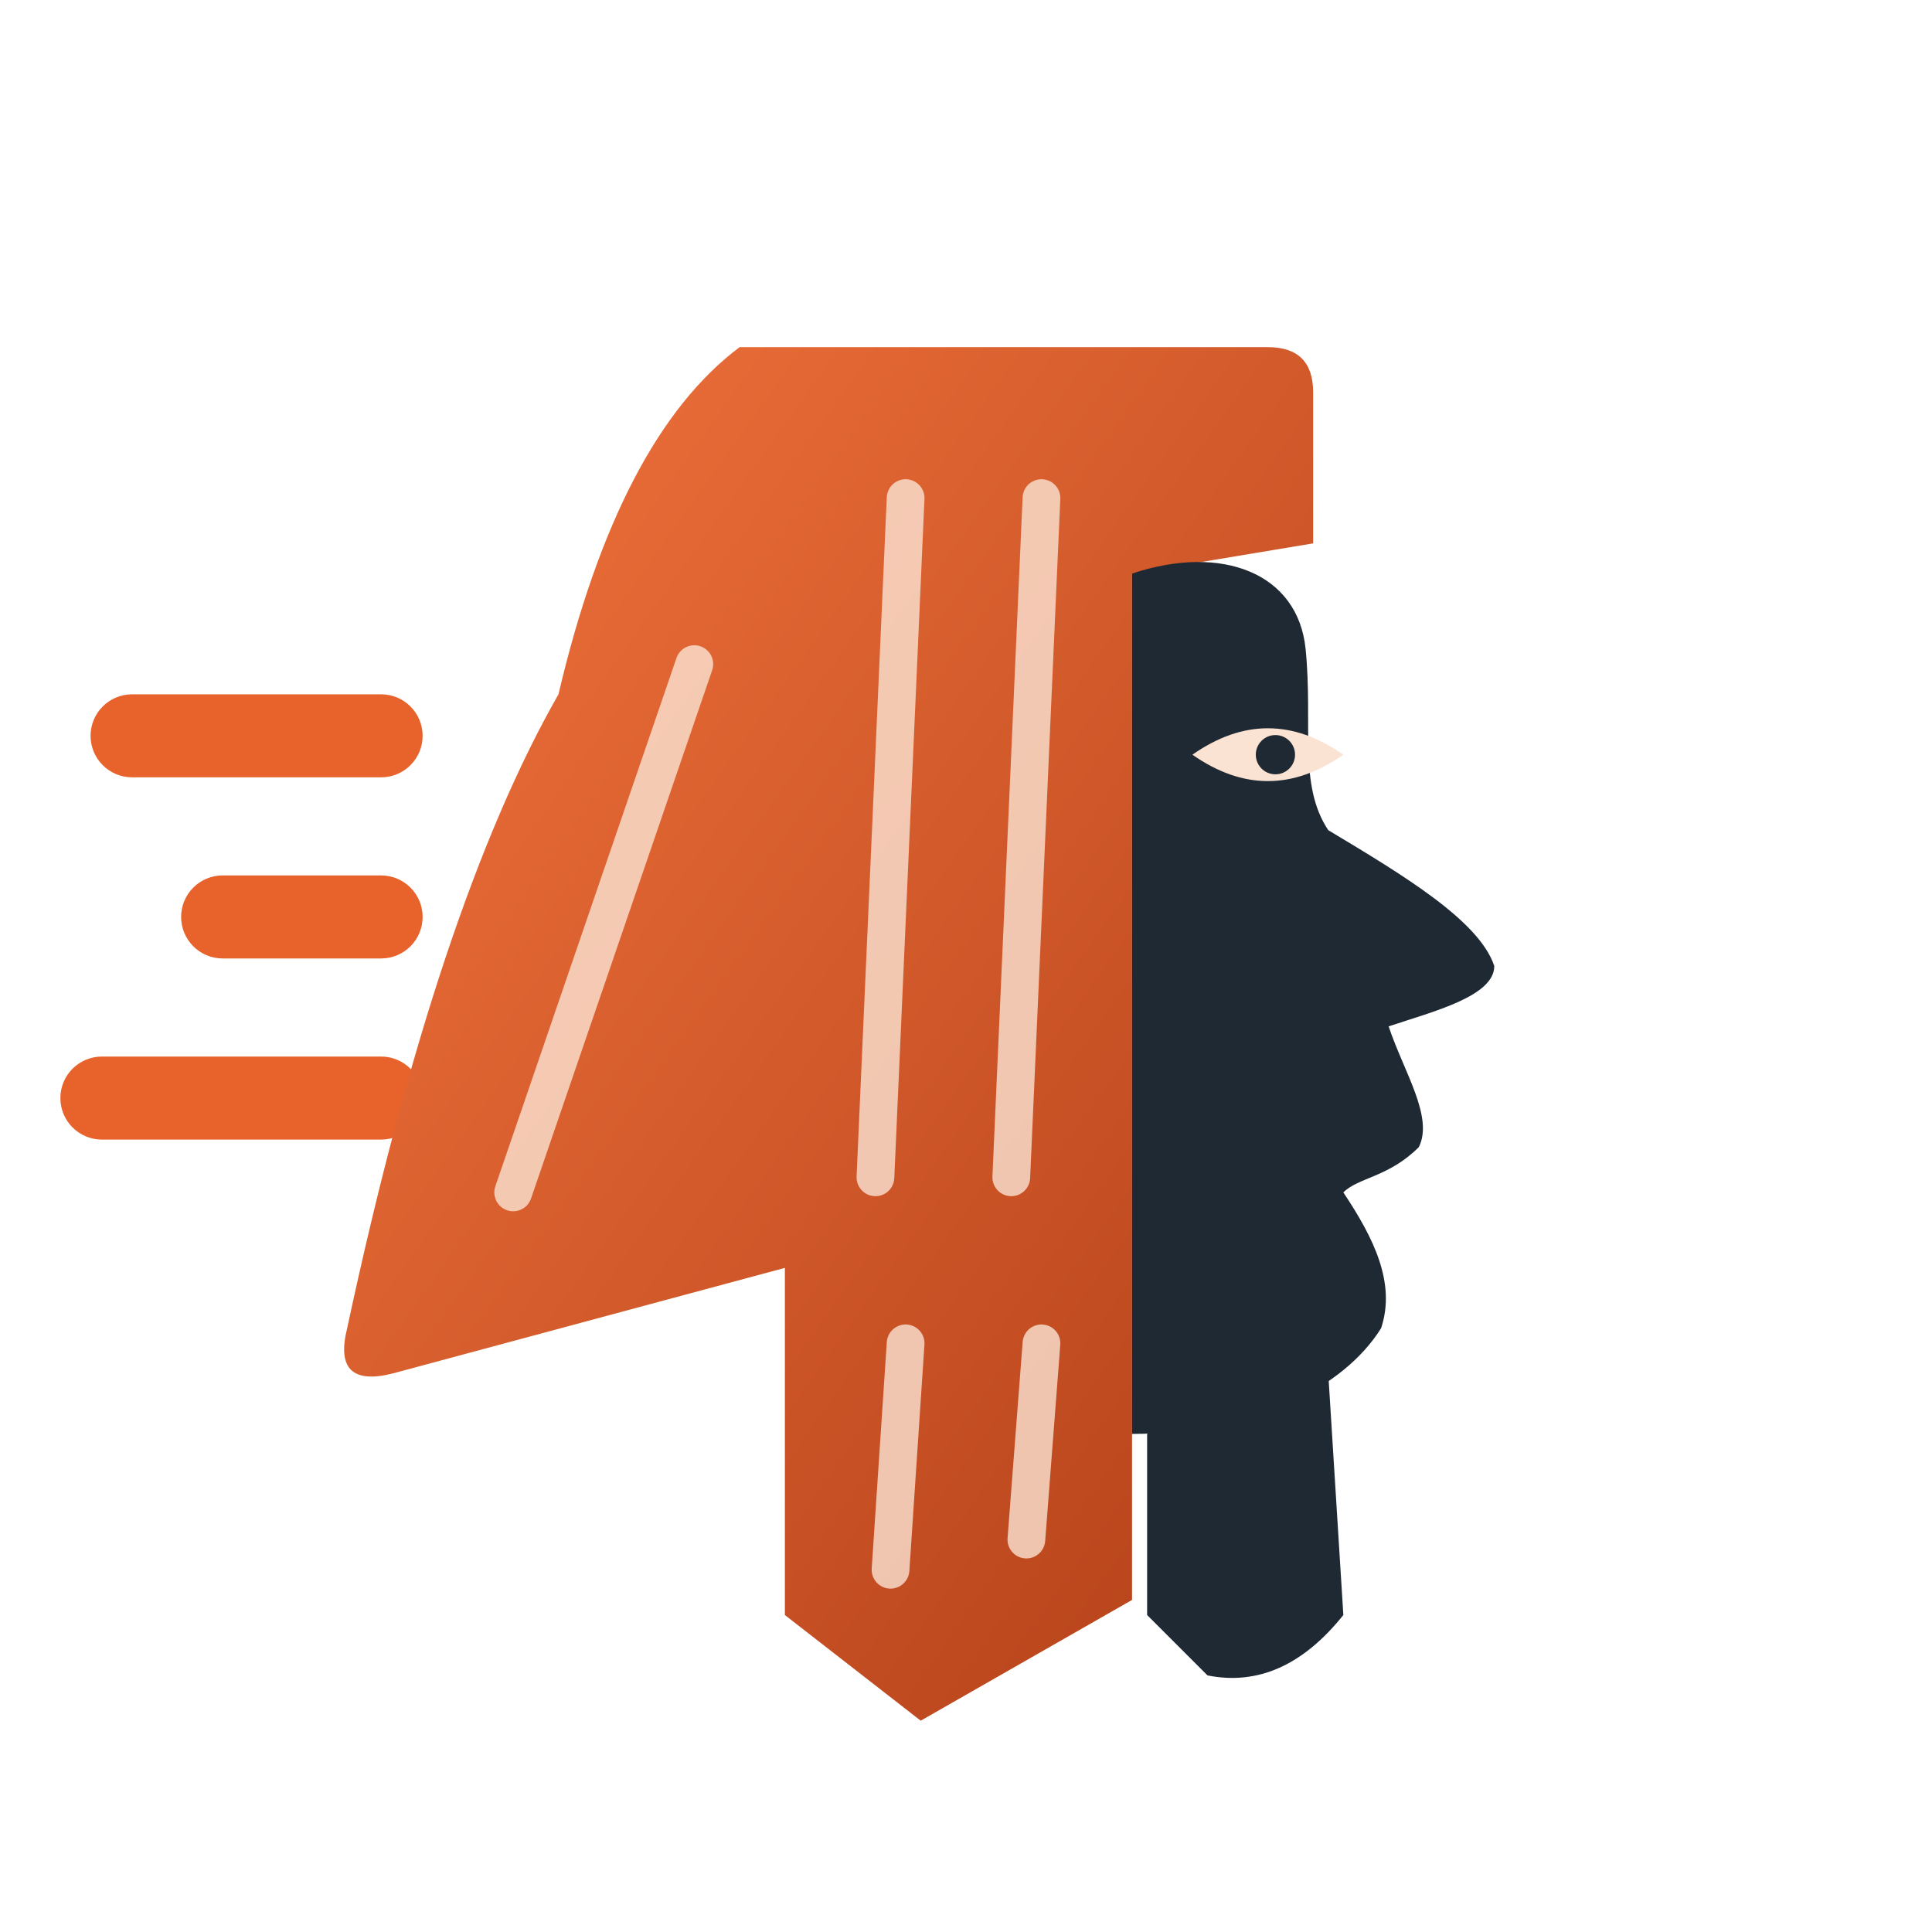
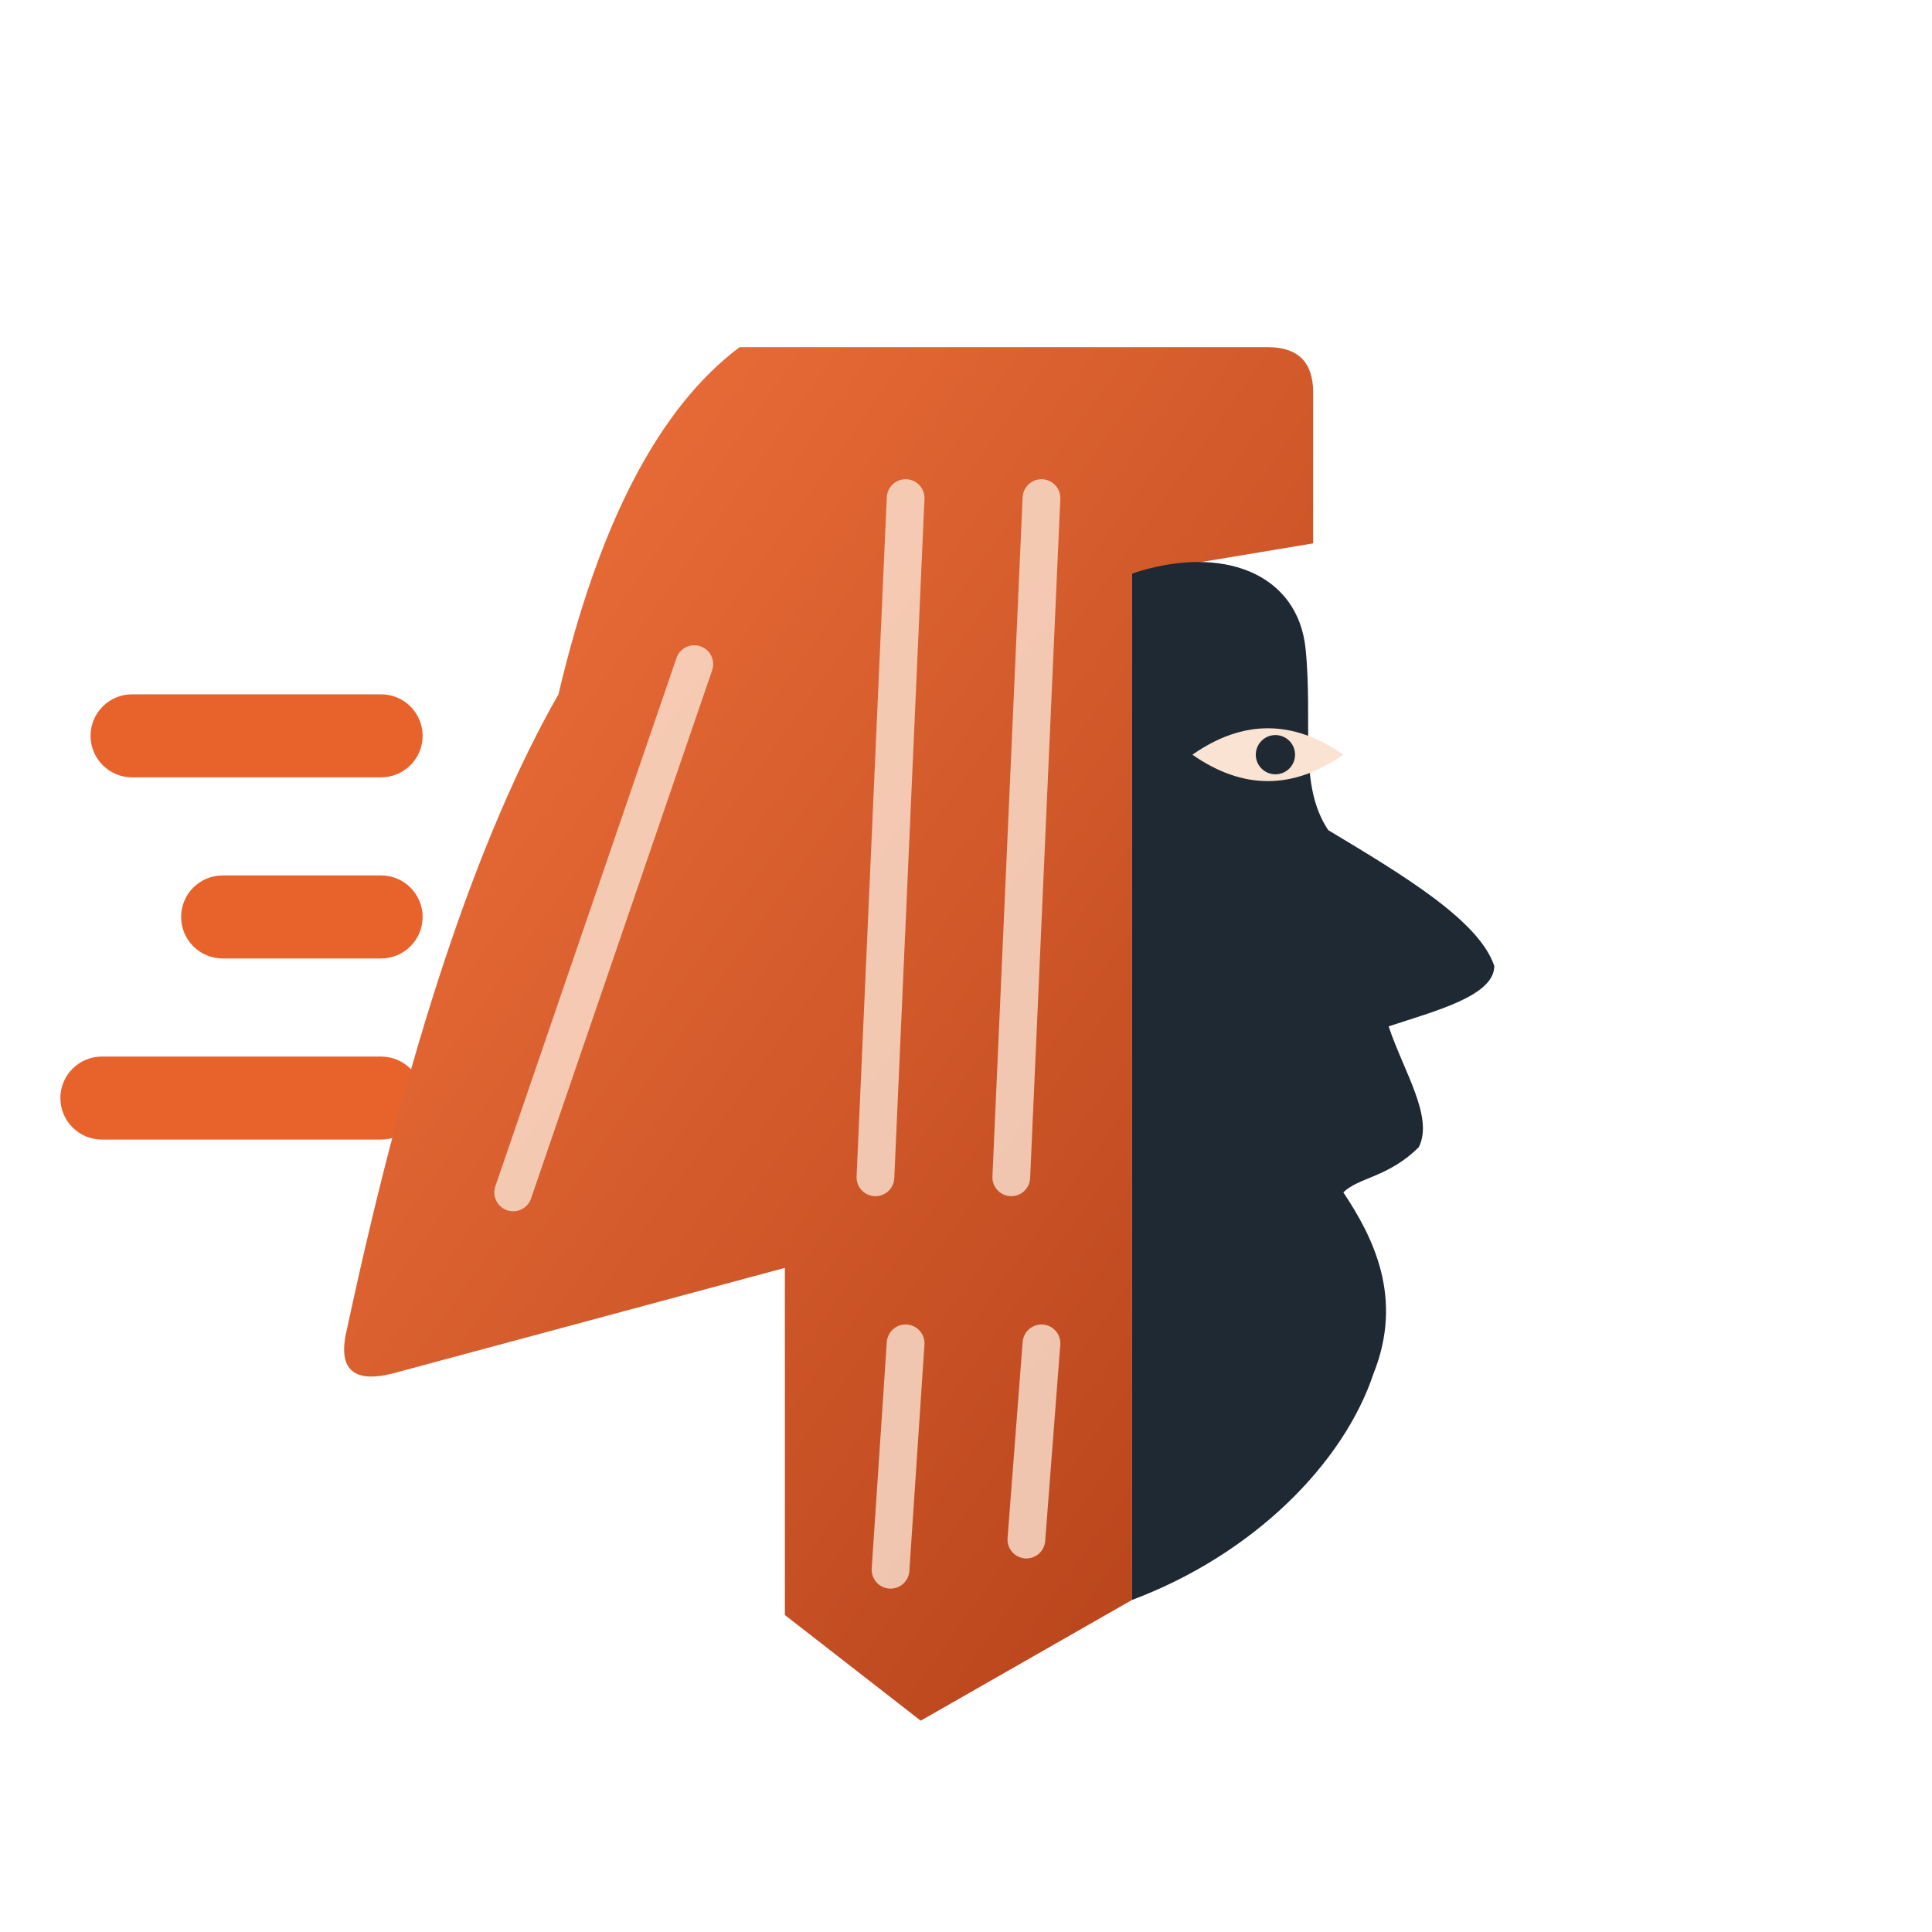
<svg xmlns="http://www.w3.org/2000/svg" viewBox="0 0 256 256" width="256" height="256" role="img" aria-label="sphinx-ultra logo">
  <defs>
    <linearGradient id="su-rust" x1="0" y1="0" x2="1" y2="1">
      <stop offset="0" stop-color="#F2743D" />
      <stop offset="1" stop-color="#B23F18" />
    </linearGradient>
  </defs>
  <g fill="#E8622C">
    <rect x="12" y="92" width="44" height="11" rx="5.5" />
    <rect x="24" y="116" width="32" height="11" rx="5.5" />
    <rect x="8" y="140" width="48" height="11" rx="5.5" />
  </g>
  <path fill="url(#su-rust)" d="M98 46 H168 Q174 46 174 52 L174 72 L150 76 L150 212 L122 228 L104 214 L104 168 L52 182 Q44 184 46 176 Q58 120 74 92 Q82 58 98 46 Z" />
  <g stroke="#FBE3D3" stroke-width="5" stroke-linecap="round" fill="none" opacity="0.8">
    <path d="M120 66 L116 156" />
    <path d="M138 66 L134 156" />
    <path d="M92 88 L68 158" />
    <path d="M120 178 L118 208" />
    <path d="M138 178 L136 204" />
  </g>
-   <path fill="#1F2933" d="M150 76 C162 72 172 76 173 86 C174 96 172 104 176 110 C186 116 196 122 198 128 C198 132 190 134 184 136 C186 142 190 148 188 152 C184 156 180 156 178 158 C182 164 185 170 183 176 C178 184 166 190 150 190 Z" />
-   <path fill="#1F2933" d="M152 190 L176 182 L178 214 Q170 224 160 222 L152 214 Z" />
+   <path fill="#1F2933" d="M150 76 C162 72 172 76 173 86 C174 96 172 104 176 110 C186 116 196 122 198 128 C198 132 190 134 184 136 C186 142 190 148 188 152 C184 156 180 156 178 158 C182 164 186 172 182 182 C178 194 166 206 150 212 Z" />
  <path fill="#FBE3D3" d="M158 100 Q168 93 178 100 Q168 107 158 100 Z" />
  <circle cx="169" cy="100" r="2.6" fill="#1F2933" />
</svg>
